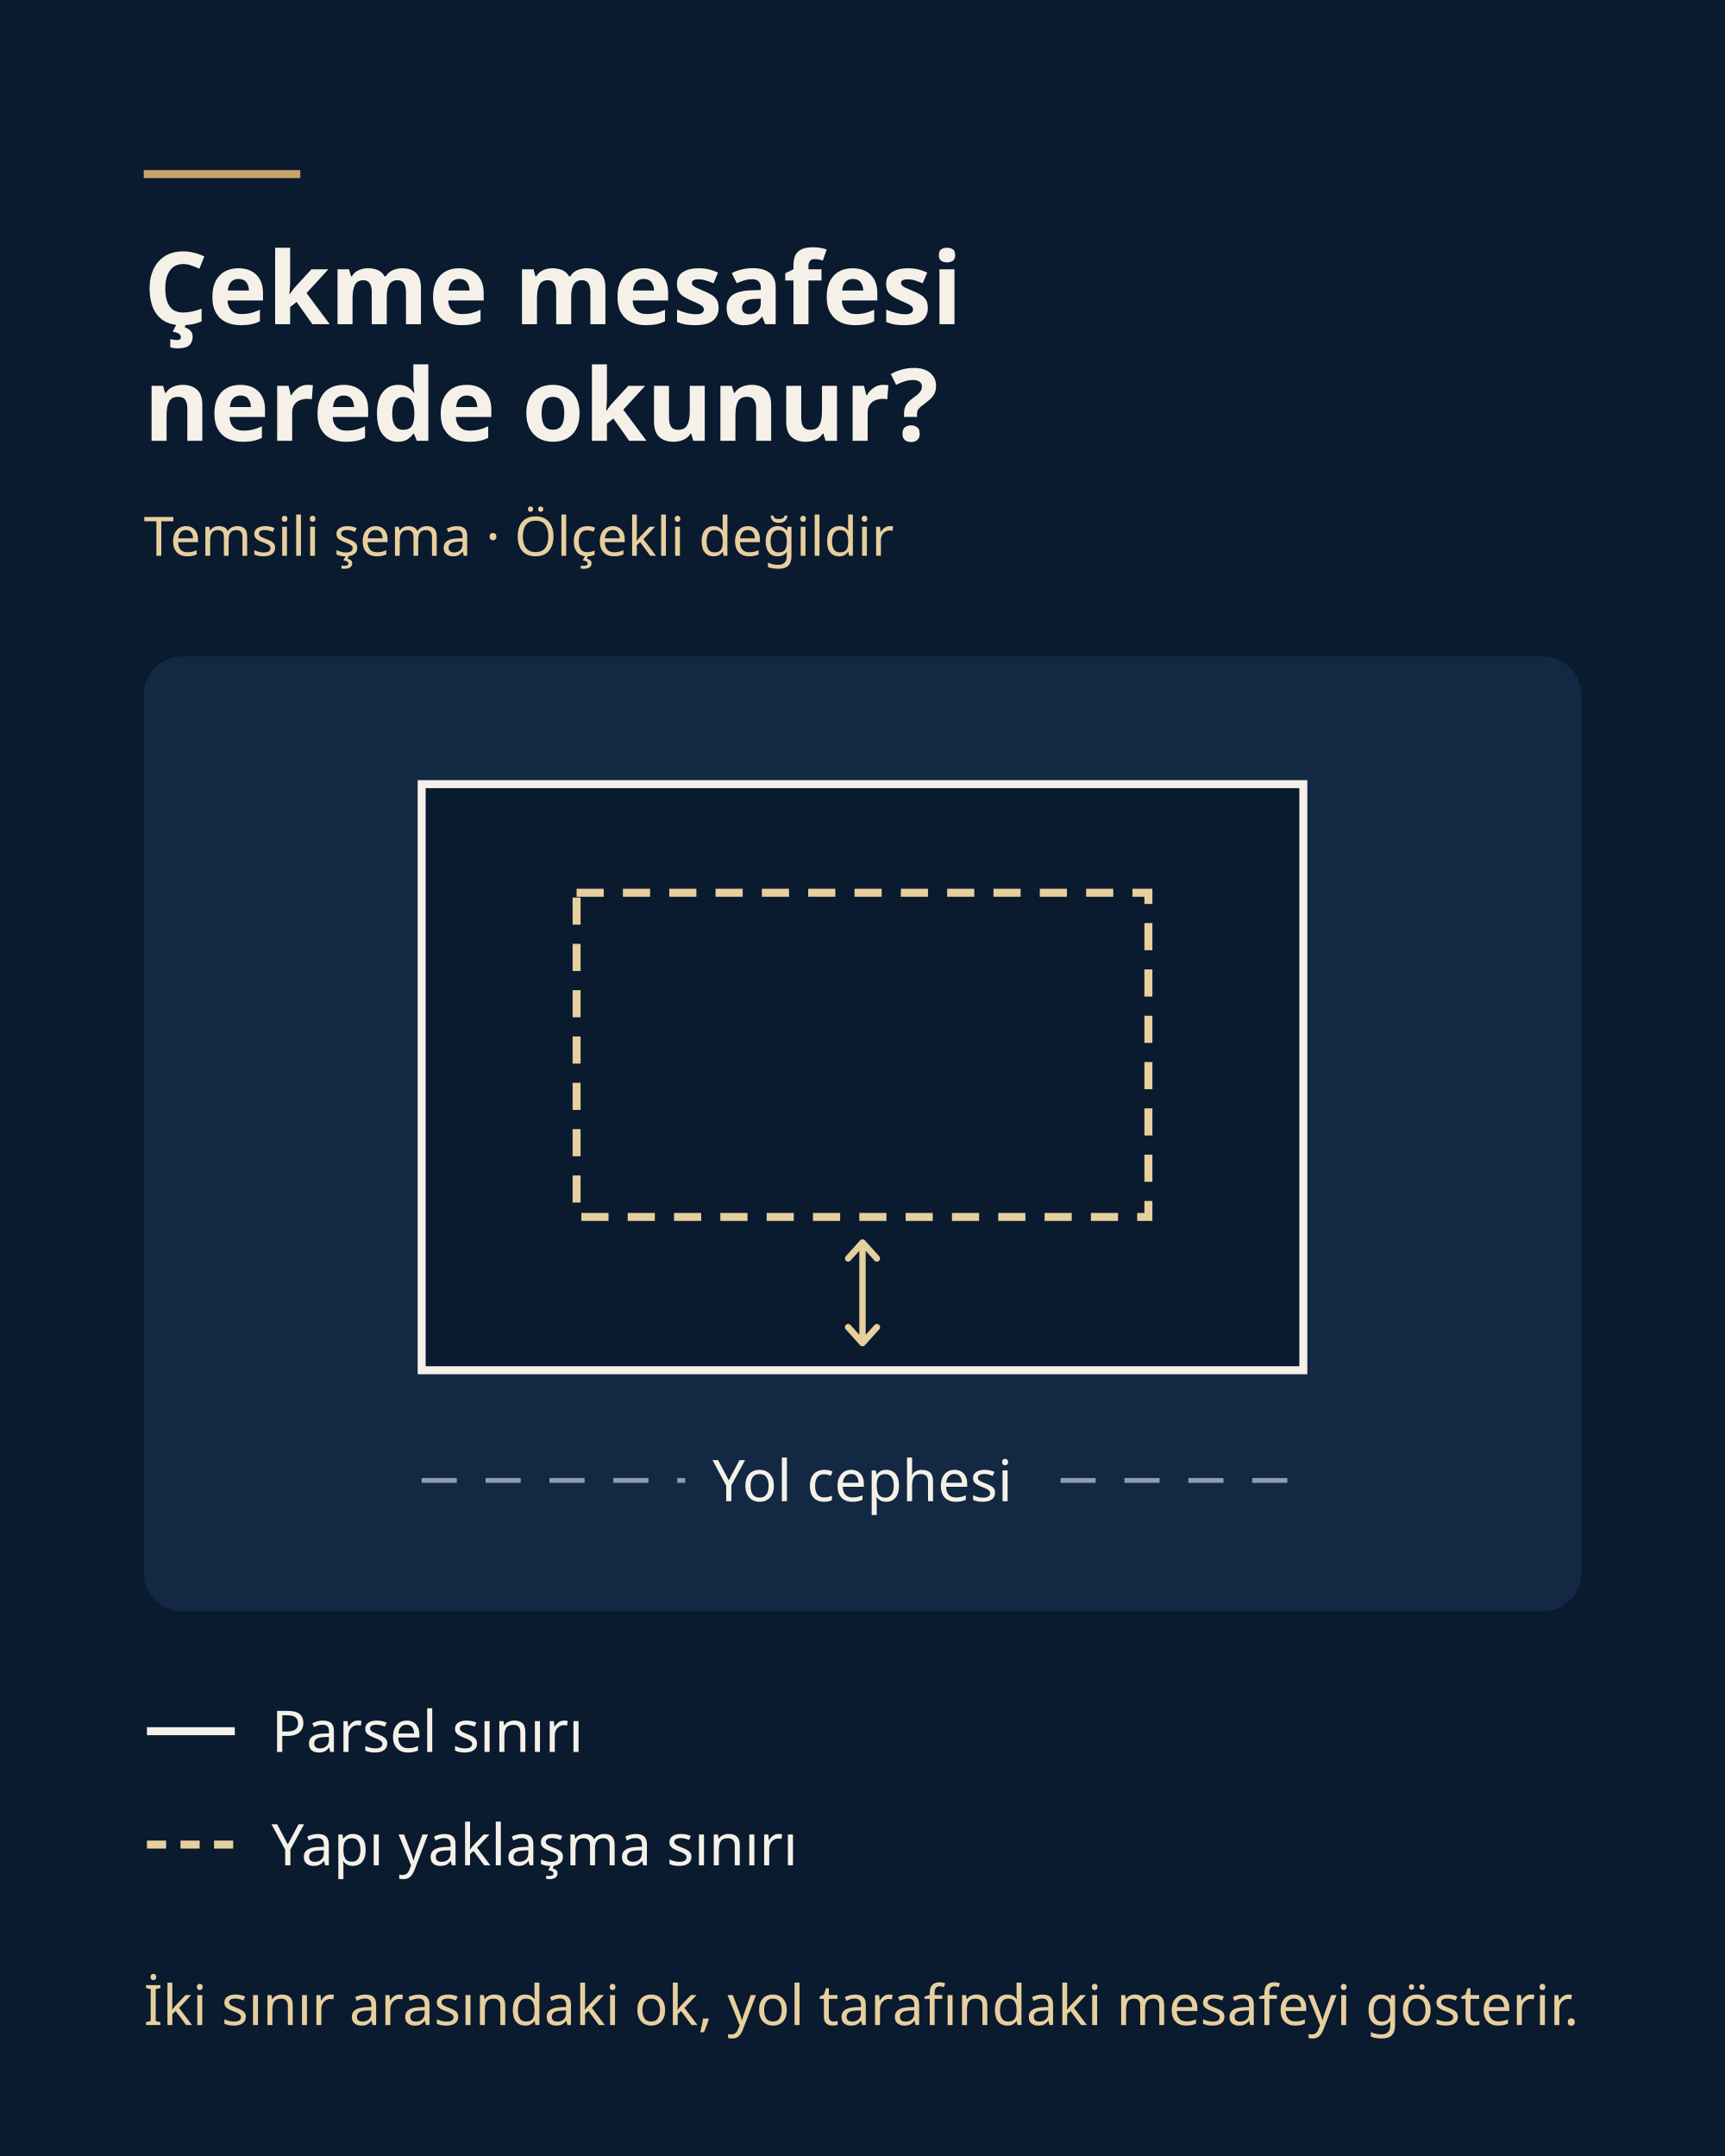
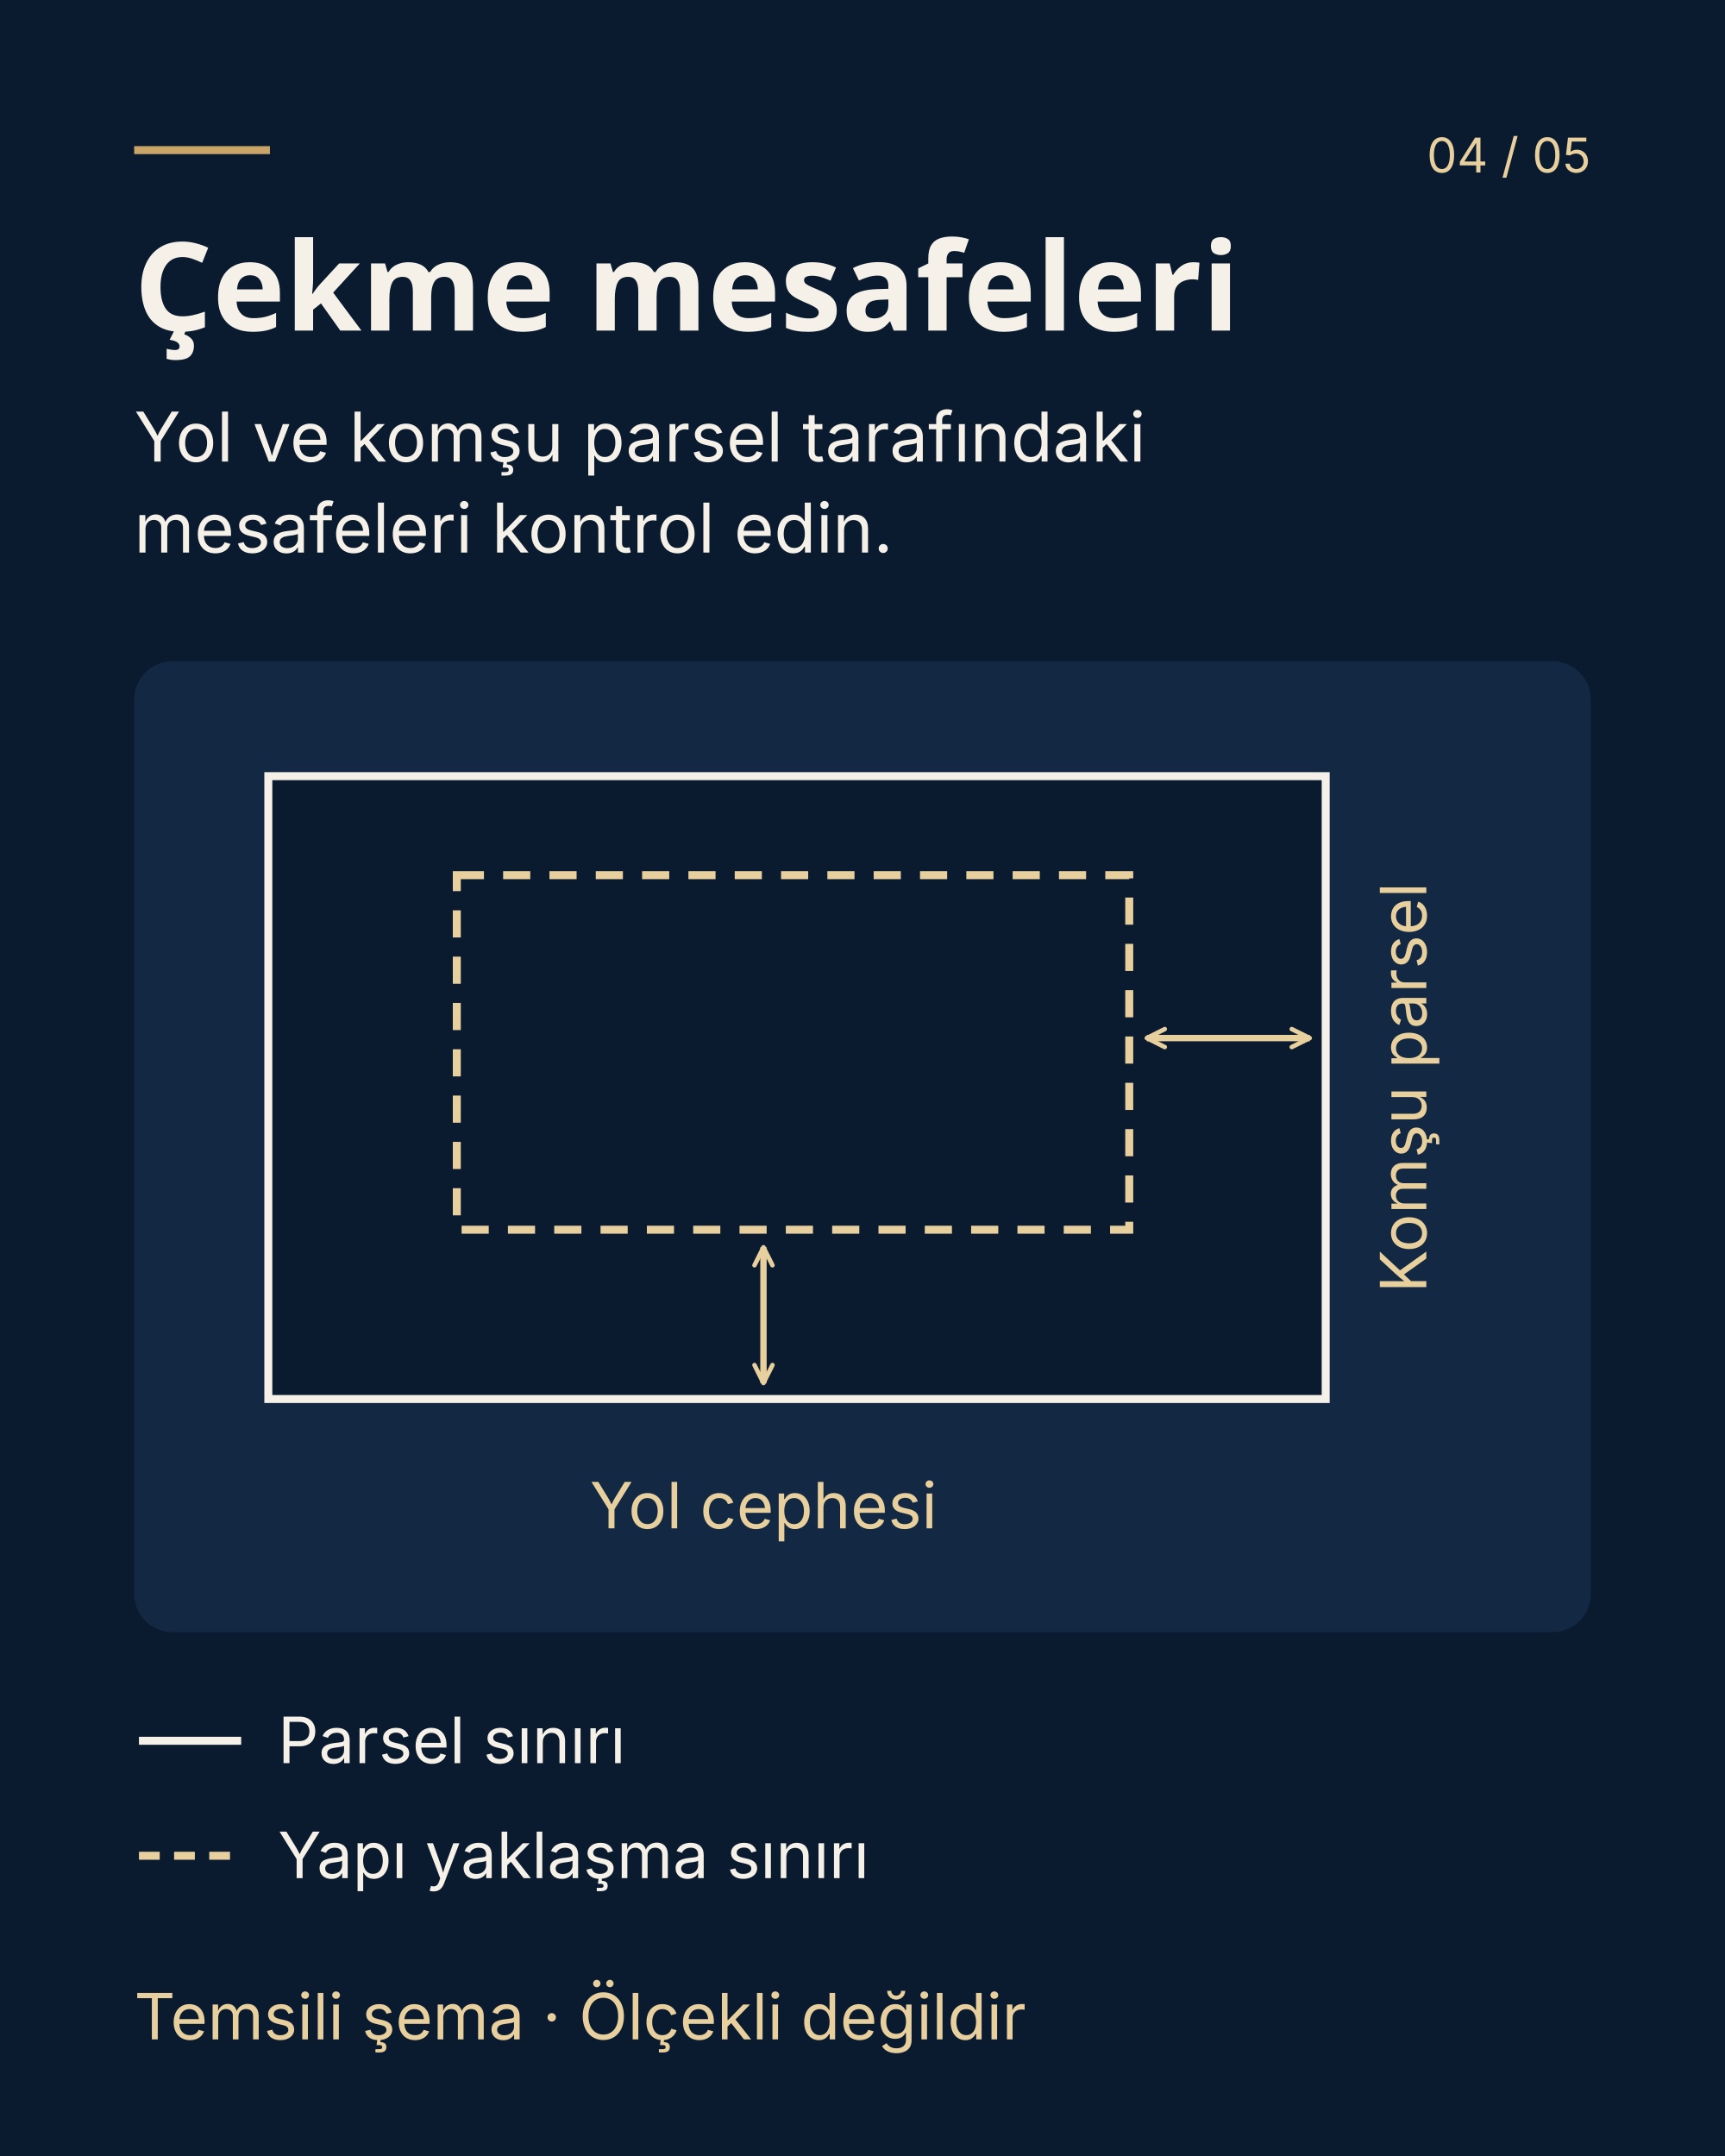
<svg xmlns="http://www.w3.org/2000/svg" width="1080" height="1350" viewBox="0 0 1080 1350" role="img" aria-labelledby="title desc">
+   <defs>
+     <marker id="arrow" viewBox="0 0 16 16" refX="13" refY="8" markerWidth="18" markerHeight="18" markerUnits="userSpaceOnUse" orient="auto-start-reverse">
+       <path d="M3 3L13 8L3 13" fill="none" stroke="#e8cf9e" stroke-width="2.5" stroke-linecap="round" stroke-linejoin="round" />
+     </marker>
+   </defs>
  <rect width="1080" height="1350" fill="#0a1a2f" />
-   <path d="M90 109H188" stroke="#c9a568" stroke-width="5" />
-   <g fill="#f5f1e8" font-family="sans-serif">
-     <text x="90" y="203" font-size="63" font-weight="bold">Çekme mesafesi</text>
-     <text x="90" y="276" font-size="63" font-weight="bold">nerede okunur?</text>
-     <text x="90" y="348" font-size="34" fill="#e8cf9e">Temsili şema · Ölçekli değildir</text>
+   <path d="M84 94H169" stroke="#c9a568" stroke-width="5" />
+   <text x="996" y="108" text-anchor="end" fill="#e8cf9e" font-family="Inter" font-size="30">04 / 05</text>
+   <text x="84" y="207" fill="#f5f1e8" font-family="Playfair Display" font-size="77" font-weight="700">Çekme mesafeleri</text>
+   <g fill="#f5f1e8" font-family="Inter" font-size="43">
+     <text x="84" y="289">
+       <tspan x="84">Yol ve komşu parsel tarafındaki</tspan>
+       <tspan x="84" dy="57"> mesafeleri kontrol edin.</tspan>
+     </text>
  </g>
-   <rect x="90" y="411" width="900" height="598" rx="24" fill="#132842" />
-   <rect x="264" y="491" width="552" height="367" fill="#0a1a2f" stroke="#f5f1e8" stroke-width="5" />
-   <rect x="361" y="559" width="358" height="203" fill="none" stroke="#e8cf9e" stroke-width="5" stroke-dasharray="17 12" />
-   <path d="M540 778V841m-9-53 9-10 9 10m-18 43 9 10 9-10" fill="none" stroke="#e8cf9e" stroke-width="4" stroke-linecap="round" stroke-linejoin="round" />
-   <path d="M264 927H816" stroke="#8f9cb1" stroke-width="3" stroke-dasharray="22 18" />
-   <rect x="429" y="896" width="222" height="64" rx="12" fill="#132842" />
-   <g font-family="sans-serif" font-size="36" fill="#f5f1e8">
-     <text x="540" y="940" text-anchor="middle">Yol cephesi</text>
-     <path d="M92 1084H147" stroke="#f5f1e8" stroke-width="5" />
-     <text x="170" y="1097">Parsel sınırı</text>
-     <path d="M92 1155H147" stroke="#e8cf9e" stroke-width="5" stroke-dasharray="12 9" />
-     <text x="170" y="1168">Yapı yaklaşma sınırı</text>
-     <text x="90" y="1268" fill="#e8cf9e" font-size="35">İki sınır arasındaki ok, yol tarafındaki mesafeyi gösterir.</text>
+   <rect x="84" y="414" width="912" height="608" rx="24" fill="#132842" />
+   <rect x="168" y="486" width="662" height="390" fill="#0a1a2f" stroke="#f5f1e8" stroke-width="5" />
+   <rect x="286" y="548" width="421" height="222" fill="none" stroke="#e8cf9e" stroke-width="5" stroke-dasharray="17 12" />
+   <g fill="none" stroke="#e8cf9e" stroke-width="4" marker-start="url(#arrow)" marker-end="url(#arrow)">
+     <path d="M478 781V866" />
+     <path d="M718 650H820" />
+   </g>
+   <g fill="#e8cf9e" font-family="Inter" font-size="40" text-anchor="middle">
+     <text x="478" y="957">Yol cephesi</text>
+     <text x="893" y="681" transform="rotate(-90 893 681)">Komşu parsel</text>
+   </g>
+   <g font-family="Inter" font-size="40" fill="#f5f1e8">
+     <path d="M87 1090H151" stroke="#f5f1e8" stroke-width="5" />
+     <text x="174" y="1104">Parsel sınırı</text>
+     <path d="M87 1162H151" stroke="#e8cf9e" stroke-width="5" stroke-dasharray="13 9" />
+     <text x="174" y="1176">Yapı yaklaşma sınırı</text>
+     <text x="84" y="1277" fill="#e8cf9e">Temsili şema · Ölçekli değildir</text>
  </g>
</svg>
